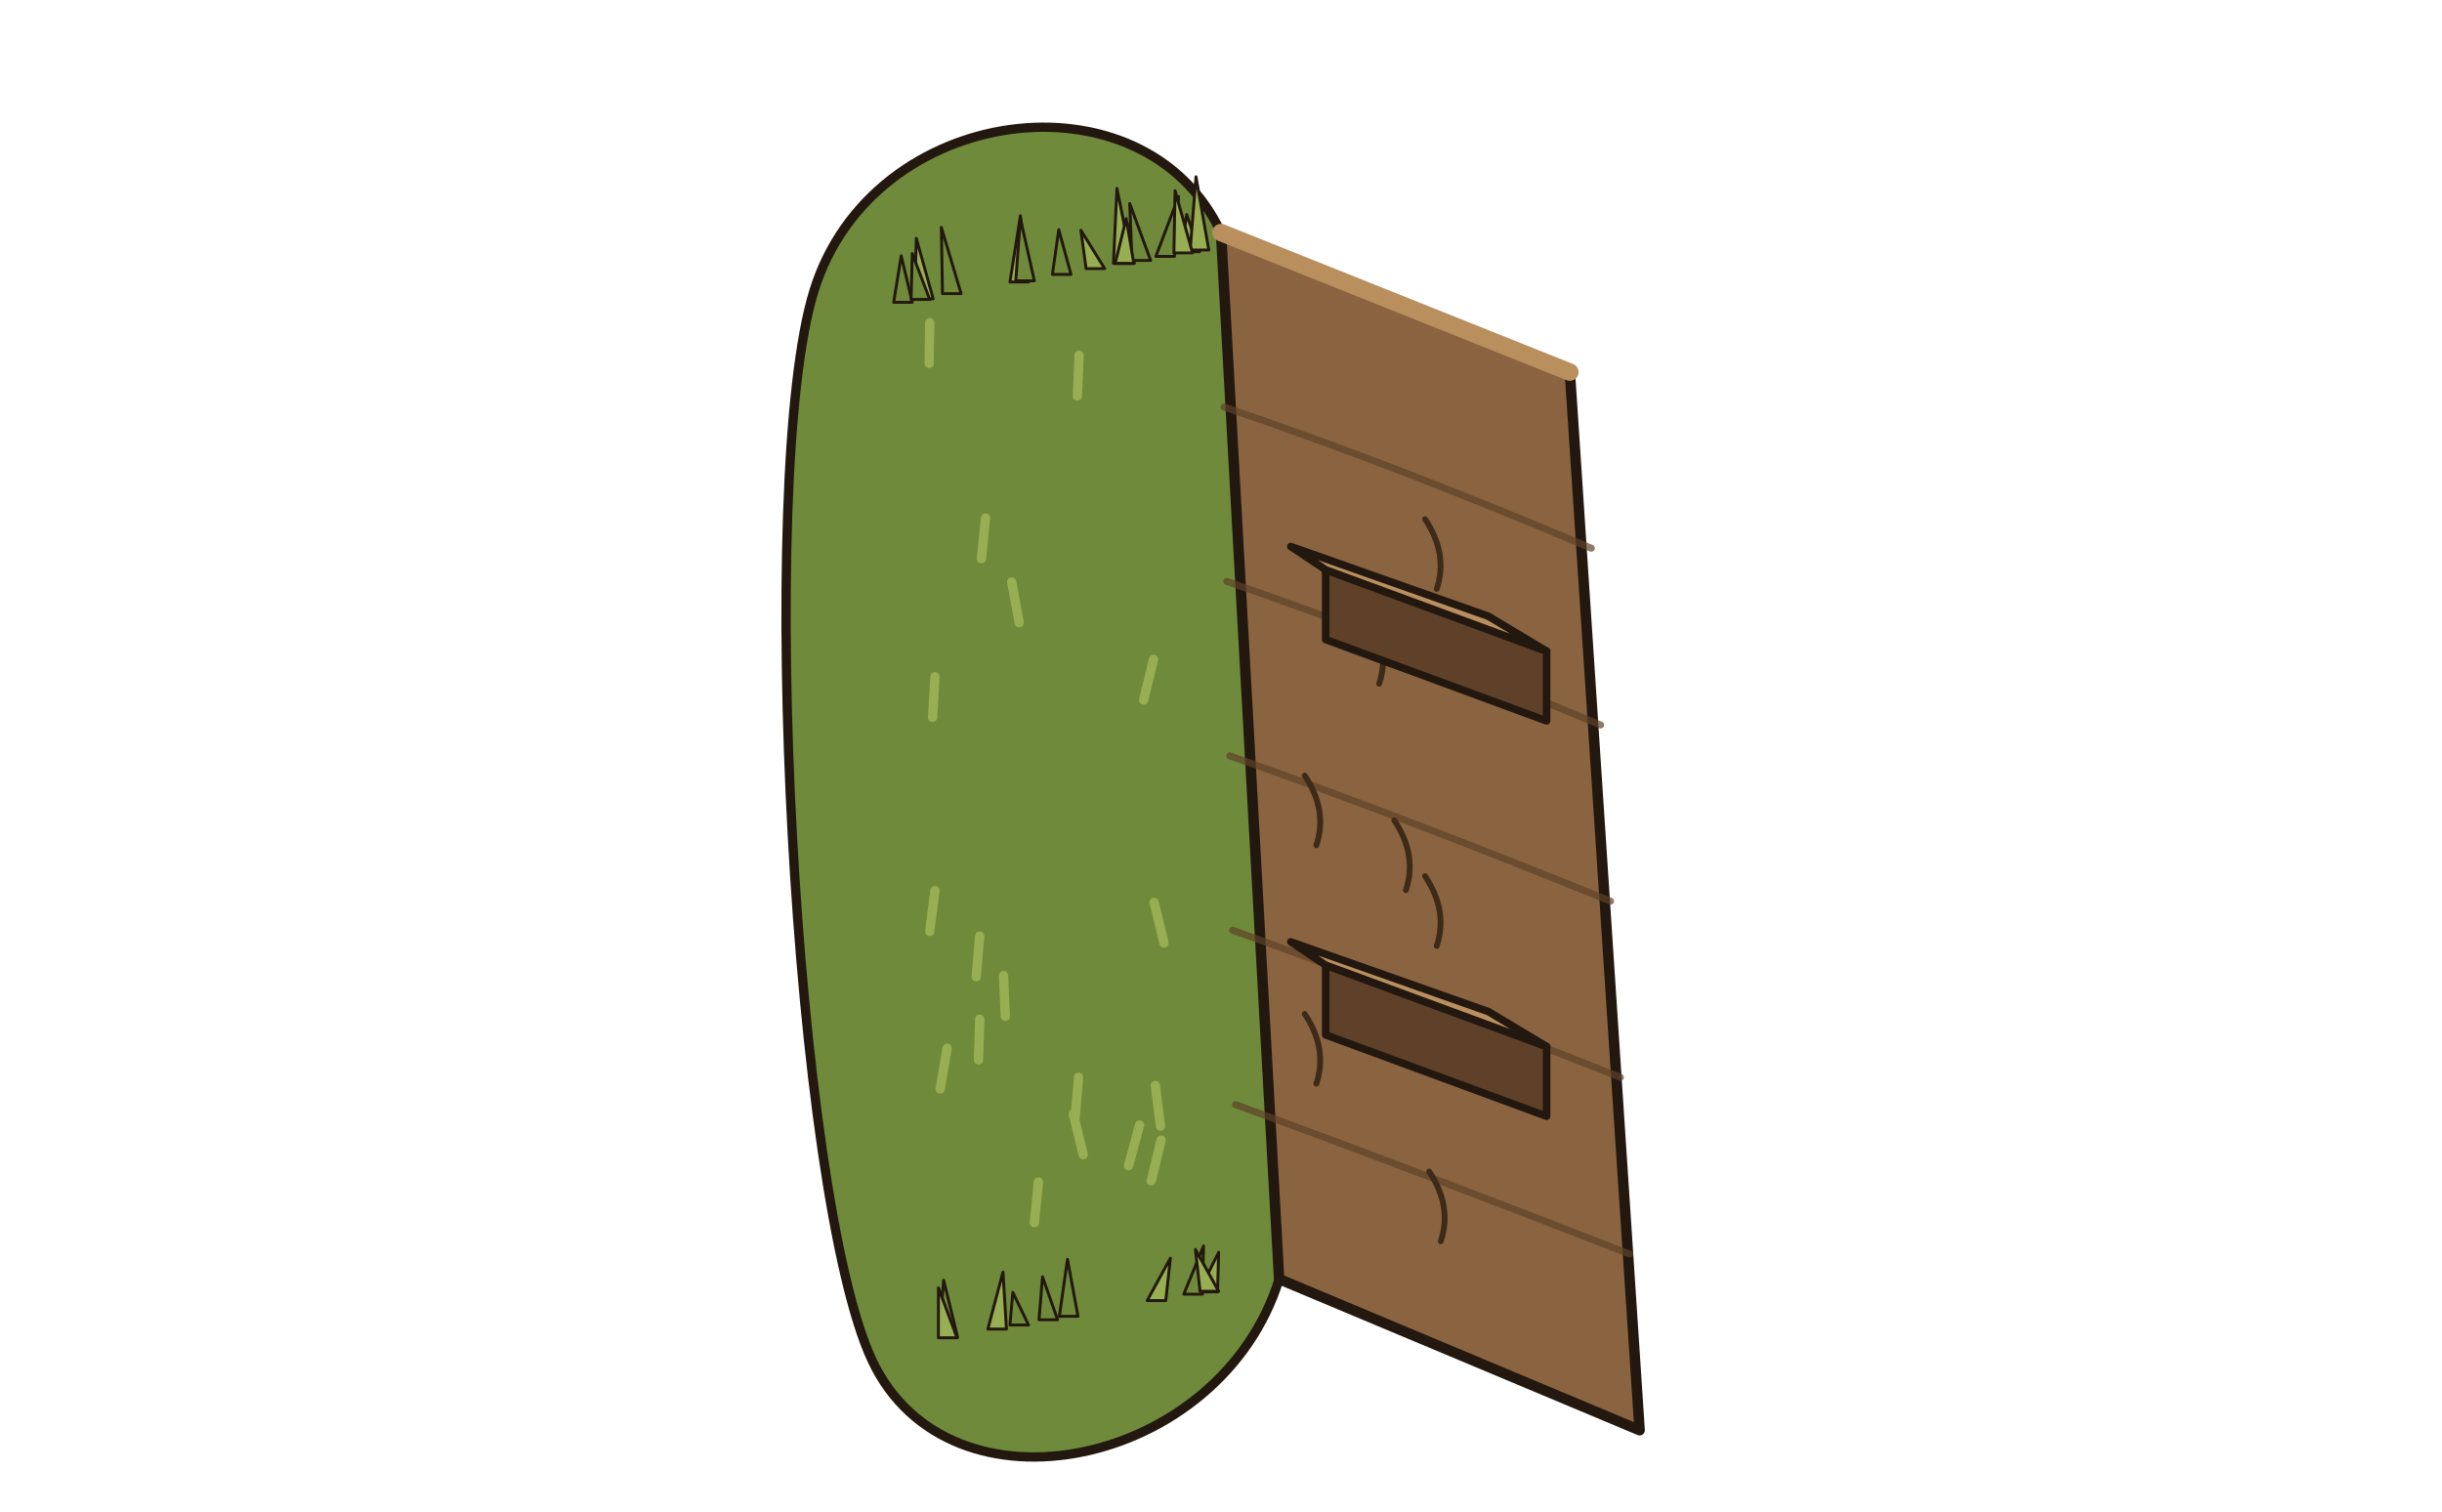
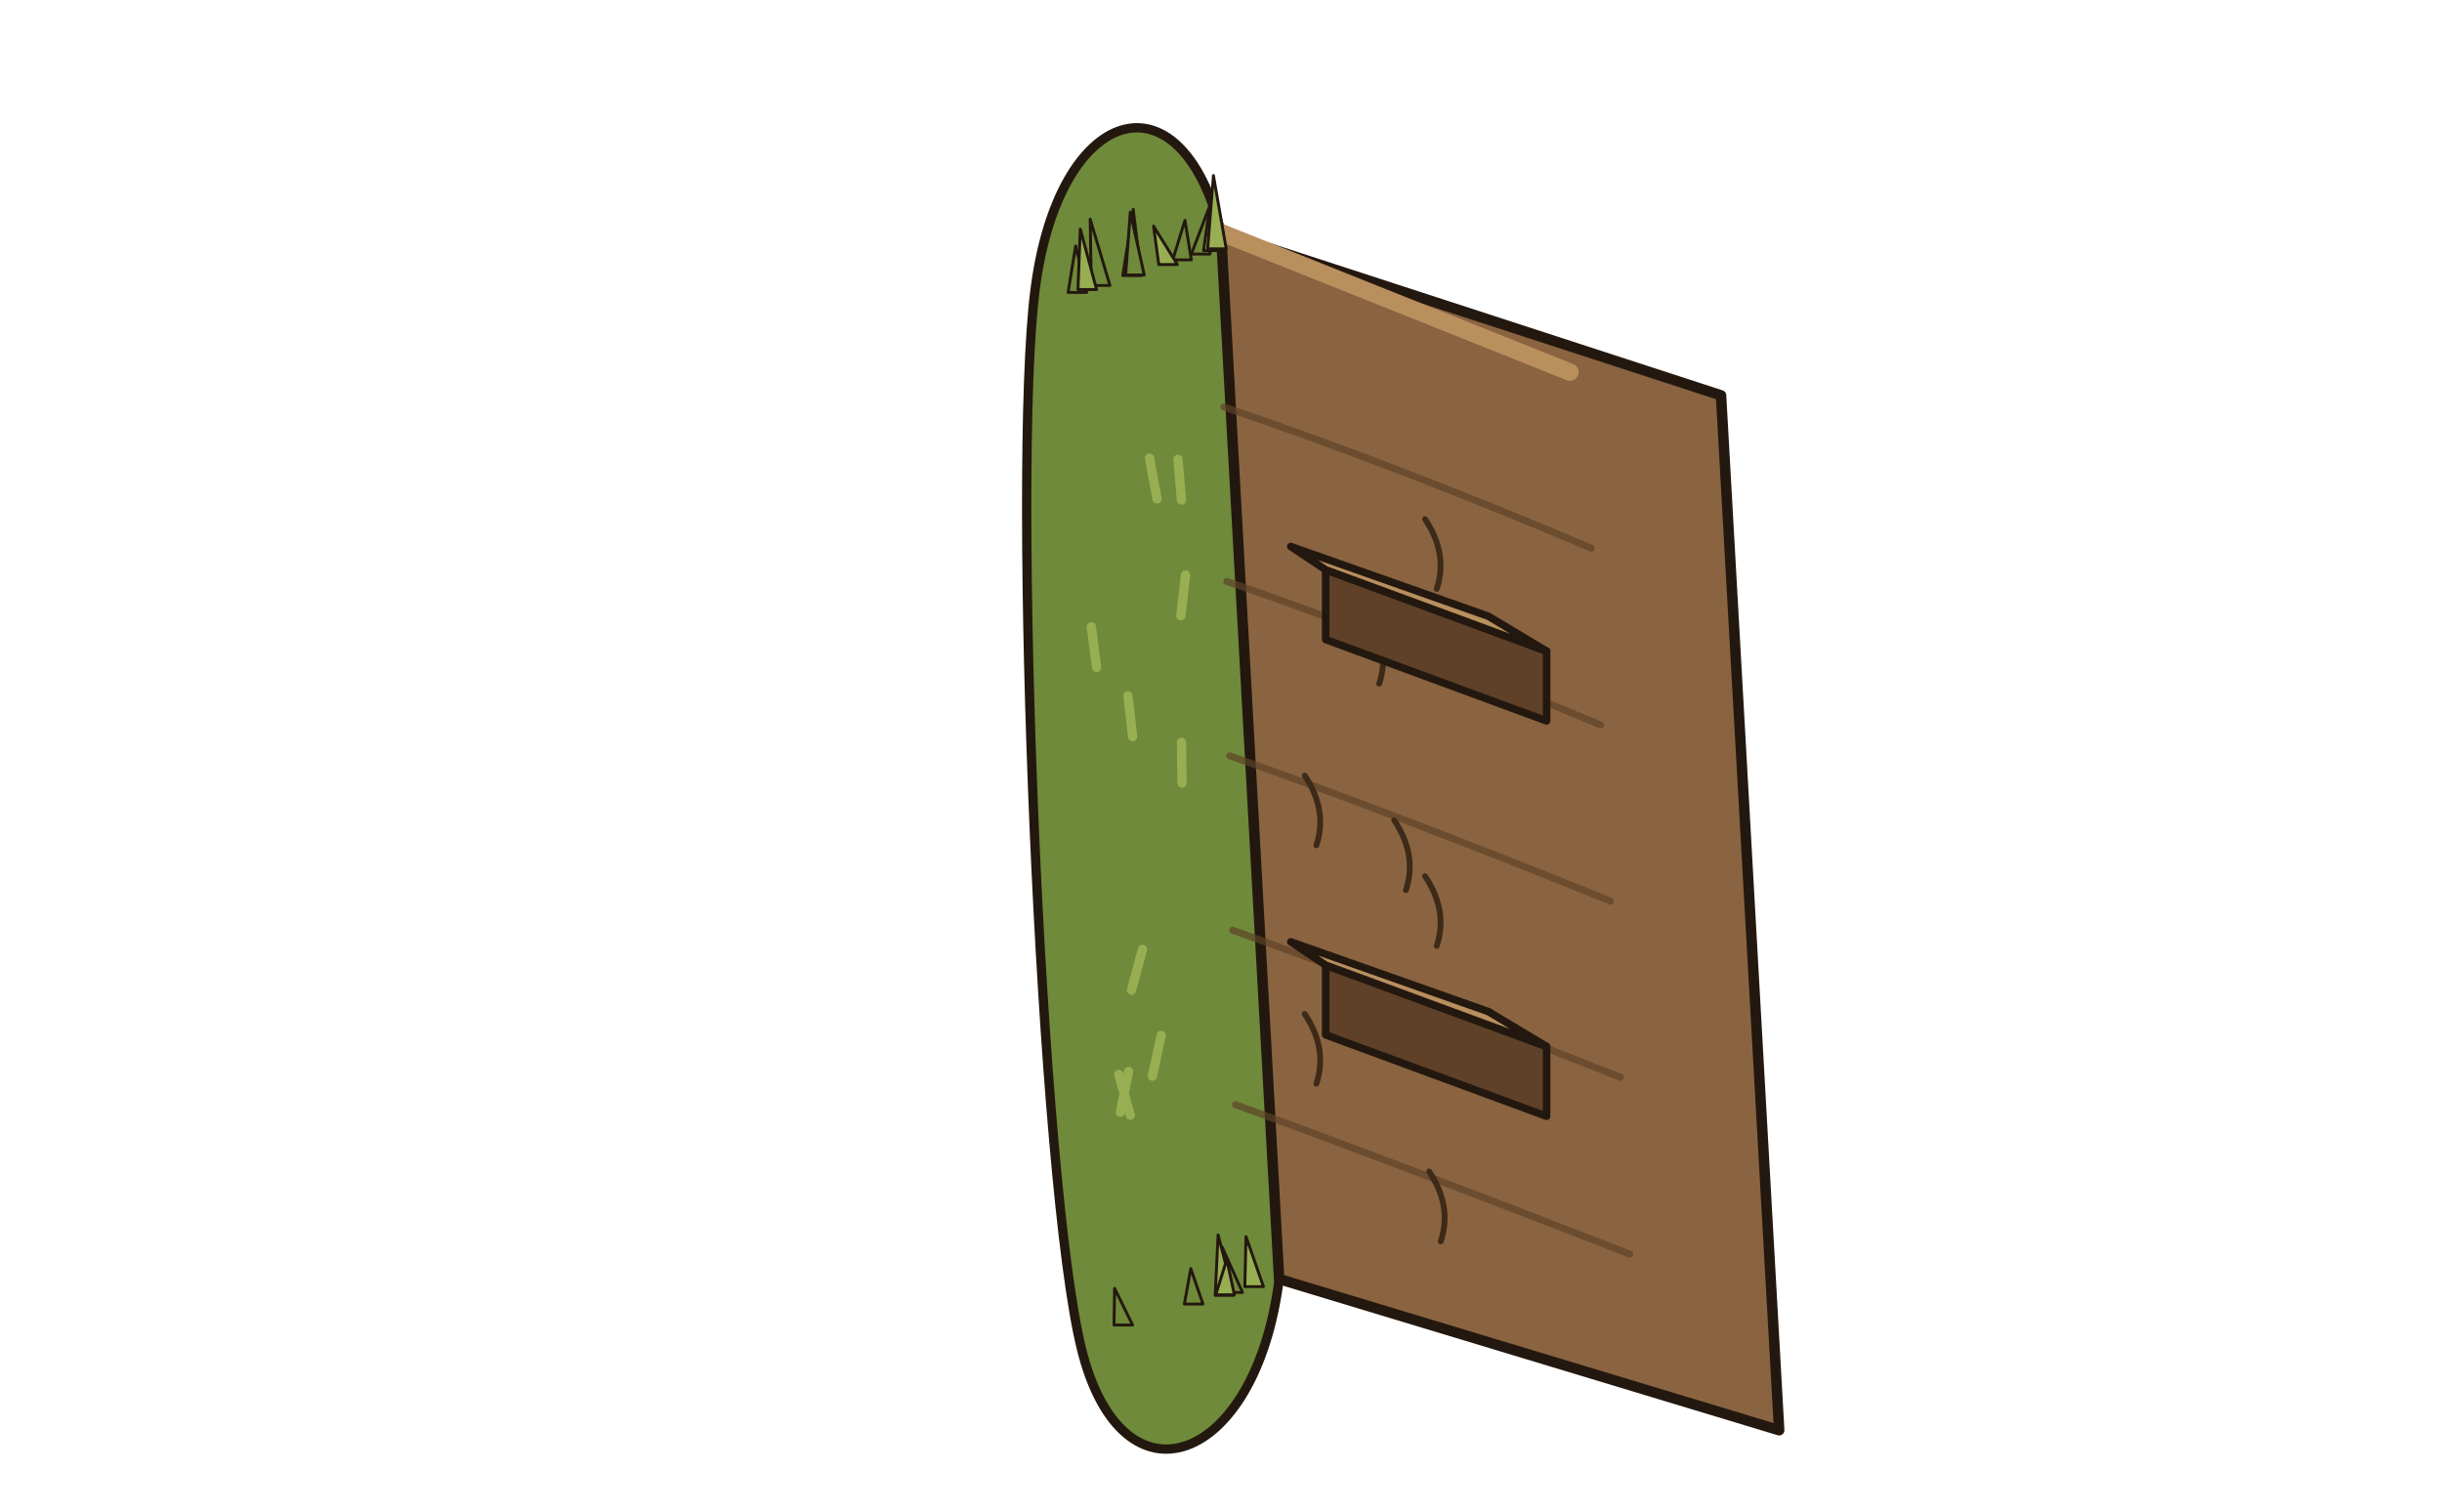
<svg xmlns="http://www.w3.org/2000/svg" width="420" height="260" viewBox="0 0 420 260">
  <g transform="translate(100 20)" stroke-linejoin="round" stroke-linecap="round">
-     <path d="M 40 30 C 50 -2.3 96.7 -8.3 110 20 C 123.3 48.3 130 167.7 120 200 C 110 232.3 63.3 242.3 50 214 C 36.7 185.7 30 62.3 40 30 Z" fill="#6f8a3a" stroke="#23180f" stroke-width="1.6" />
-     <path d="M 110 20 L 170 44 L 182 226 L 120 200 Z" fill="#8a6440" stroke="#23180f" stroke-width="1.8" />
+     <path d="M 78 30 C 82 -2 103 -8.3 110 20 C 117 48.3 124 168 120 200 C 116 232 93 240.3 86 212 C 79 183.7 74 62 78 30 Z" fill="#6f8a3a" stroke="#23180f" stroke-width="1.6" />
+     <path d="M 110 20 L 196 48 L 206 226 L 120 200 Z" fill="#8a6440" stroke="#23180f" stroke-width="1.8" />
    <path d="M 110.5 50 Q 140 60 173.7 74.3" fill="none" stroke="#5e4128" stroke-width="1.2" opacity="0.7" />
    <path d="M 111 80 Q 140 90 175.3 104.7" fill="none" stroke="#5e4128" stroke-width="1.2" opacity="0.7" />
    <path d="M 111.5 110 Q 140 120 177 135" fill="none" stroke="#5e4128" stroke-width="1.2" opacity="0.7" />
    <path d="M 112 140 Q 140 150 178.7 165.3" fill="none" stroke="#5e4128" stroke-width="1.2" opacity="0.7" />
    <path d="M 112.5 170 Q 140 180 180.3 195.7" fill="none" stroke="#5e4128" stroke-width="1.2" opacity="0.7" />
    <path d="M 124.4 154.4 q 4 6 2 12" fill="none" stroke="#3d2a18" stroke-width="1" />
    <path d="M 145.1 130.7 q 4 6 2 12" fill="none" stroke="#3d2a18" stroke-width="1" />
    <path d="M 124.4 113.4 q 4 6 2 12" fill="none" stroke="#3d2a18" stroke-width="1" />
    <path d="M 145.1 69.3 q 4 6 2 12" fill="none" stroke="#3d2a18" stroke-width="1" />
    <path d="M 135.2 85.6 q 4 6 2 12" fill="none" stroke="#3d2a18" stroke-width="1" />
    <path d="M 145.8 181.5 q 4 6 2 12" fill="none" stroke="#3d2a18" stroke-width="1" />
    <path d="M 139.8 121.1 q 4 6 2 12" fill="none" stroke="#3d2a18" stroke-width="1" />
    <path d="M 110 20 L 170 44" stroke="#b98f5e" stroke-width="3" />
    <path d="M 128 78 L 166 92 L 166 104 L 128 90 Z" fill="#5e4128" stroke="#23180f" stroke-width="1.3" />
    <path d="M 128 78 L 166 92 L 156 86 L 122 74 Z" fill="#b98f5e" stroke="#23180f" stroke-width="1.3" />
    <path d="M 128 146 L 166 160 L 166 172 L 128 158 Z" fill="#5e4128" stroke="#23180f" stroke-width="1.3" />
    <path d="M 128 146 L 166 160 L 156 154 L 122 142 Z" fill="#b98f5e" stroke="#23180f" stroke-width="1.3" />
-     <path d="M 98.8 24.1 L 102.7 13.8 L 102 24.1 Z" fill="#6f8a3a" stroke="#23180f" stroke-width="0.5" />
-     <path d="M 73.7 28.5 L 75.5 17.1 L 76.9 28.5 Z" fill="#98ae52" stroke="#23180f" stroke-width="0.5" />
-     <path d="M 91.9 25.3 L 93.9 18.4 L 95.1 25.3 Z" fill="#6f8a3a" stroke="#23180f" stroke-width="0.5" />
-     <path d="M 86.8 26.2 L 85.9 19.6 L 90 26.2 Z" fill="#98ae52" stroke="#23180f" stroke-width="0.5" />
-     <path d="M 62.1 30.5 L 61.9 19.1 L 65.3 30.5 Z" fill="#6f8a3a" stroke="#23180f" stroke-width="0.5" />
-     <path d="M 103.1 23.3 L 104.1 16.9 L 106.3 23.3 Z" fill="#98ae52" stroke="#23180f" stroke-width="0.5" />
-     <path d="M 53.7 32 L 55 24 L 56.9 32 Z" fill="#6f8a3a" stroke="#23180f" stroke-width="0.5" />
-     <path d="M 57.3 31.4 L 57.6 21 L 60.5 31.4 Z" fill="#98ae52" stroke="#23180f" stroke-width="0.5" />
-     <path d="M 74.7 28.3 L 75.5 17.6 L 77.9 28.3 Z" fill="#6f8a3a" stroke="#23180f" stroke-width="0.5" />
-     <path d="M 104.7 23 L 105.7 10.4 L 107.9 23 Z" fill="#98ae52" stroke="#23180f" stroke-width="0.5" />
-     <path d="M 94.7 24.8 L 94.3 15 L 97.9 24.8 Z" fill="#6f8a3a" stroke="#23180f" stroke-width="0.5" />
-     <path d="M 101.9 23.5 L 102.1 12.8 L 105.1 23.5 Z" fill="#98ae52" stroke="#23180f" stroke-width="0.5" />
-     <path d="M 81 27.2 L 82.1 19.5 L 84.2 27.2 Z" fill="#6f8a3a" stroke="#23180f" stroke-width="0.5" />
-     <path d="M 91.5 25.3 L 92.1 12.4 L 94.7 25.3 Z" fill="#98ae52" stroke="#23180f" stroke-width="0.5" />
-     <path d="M 56.7 31.5 L 56.9 23.6 L 59.9 31.5 Z" fill="#6f8a3a" stroke="#23180f" stroke-width="0.5" />
-     <path d="M 91.8 25.3 L 93.7 17.6 L 95 25.3 Z" fill="#98ae52" stroke="#23180f" stroke-width="0.5" />
-     <path d="M 61.5 210 L 62.3 200.2 L 64.7 210 Z" fill="#6f8a3a" stroke="#23180f" stroke-width="0.5" />
-     <path d="M 61.4 210.1 L 61.4 201.5 L 64.6 210.1 Z" fill="#98ae52" stroke="#23180f" stroke-width="0.5" />
-     <path d="M 78.7 207 L 79.3 199.6 L 81.9 207 Z" fill="#6f8a3a" stroke="#23180f" stroke-width="0.5" />
-     <path d="M 106.2 202.2 L 109.6 195.4 L 109.4 202.2 Z" fill="#98ae52" stroke="#23180f" stroke-width="0.5" />
-     <path d="M 103.6 202.6 L 107 194.3 L 106.8 202.6 Z" fill="#6f8a3a" stroke="#23180f" stroke-width="0.5" />
-     <path d="M 69.9 208.6 L 72.5 198.8 L 73.1 208.6 Z" fill="#98ae52" stroke="#23180f" stroke-width="0.5" />
-     <path d="M 82.2 206.4 L 83.6 196.6 L 85.4 206.4 Z" fill="#6f8a3a" stroke="#23180f" stroke-width="0.5" />
-     <path d="M 97.3 203.7 L 101.3 196.4 L 100.5 203.7 Z" fill="#98ae52" stroke="#23180f" stroke-width="0.5" />
-     <path d="M 73.7 207.9 L 74.2 202.3 L 76.9 207.9 Z" fill="#6f8a3a" stroke="#23180f" stroke-width="0.5" />
-     <path d="M 106.4 202.1 L 105.6 194.9 L 109.6 202.1 Z" fill="#98ae52" stroke="#23180f" stroke-width="0.5" />
-     <path d="M 60.4 103.4 l 0.4 -7" stroke="#98ae52" stroke-width="1.6" />
-     <path d="M 94.1 180.5 l 1.9 -7" stroke="#98ae52" stroke-width="1.6" />
-     <path d="M 75.3 87.1 l -1.3 -7" stroke="#98ae52" stroke-width="1.6" />
-     <path d="M 100.2 142.2 l -1.7 -7" stroke="#98ae52" stroke-width="1.6" />
-     <path d="M 96.7 100.4 l 1.7 -7" stroke="#98ae52" stroke-width="1.6" />
-     <path d="M 98 183.1 l 1.7 -7" stroke="#98ae52" stroke-width="1.6" />
-     <path d="M 72.9 154.8 l -0.3 -7" stroke="#98ae52" stroke-width="1.6" />
-     <path d="M 84.9 172.3 l 0.6 -7" stroke="#98ae52" stroke-width="1.6" />
-     <path d="M 61.7 167.3 l 1.2 -7" stroke="#98ae52" stroke-width="1.6" />
-     <path d="M 68.3 162.3 l 0.2 -7" stroke="#98ae52" stroke-width="1.6" />
-     <path d="M 67.9 148 l 0.6 -7" stroke="#98ae52" stroke-width="1.6" />
-     <path d="M 68.8 76.1 l 0.7 -7" stroke="#98ae52" stroke-width="1.6" />
-     <path d="M 59.9 140.2 l 0.9 -7" stroke="#98ae52" stroke-width="1.6" />
-     <path d="M 85.3 48.1 l 0.3 -7" stroke="#98ae52" stroke-width="1.6" />
-     <path d="M 86.3 178.6 l -1.7 -7" stroke="#98ae52" stroke-width="1.6" />
-     <path d="M 59.8 42.5 l 0.1 -7" stroke="#98ae52" stroke-width="1.6" />
-     <path d="M 99.6 173.7 l -0.9 -7" stroke="#98ae52" stroke-width="1.6" />
-     <path d="M 77.9 190.3 l 0.7 -7" stroke="#98ae52" stroke-width="1.6" />
+     <path d="M 104.9 23.7 L 108.8 13.5 L 108.1 23.7 Z" fill="#6f8a3a" stroke="#23180f" stroke-width="0.5" />
+     <path d="M 93.1 27.4 L 94.9 16 L 96.3 27.4 Z" fill="#98ae52" stroke="#23180f" stroke-width="0.5" />
+     <path d="M 101.7 24.7 L 103.8 17.9 L 104.9 24.7 Z" fill="#6f8a3a" stroke="#23180f" stroke-width="0.5" />
+     <path d="M 99.3 25.5 L 98.4 18.9 L 102.5 25.5 Z" fill="#98ae52" stroke="#23180f" stroke-width="0.5" />
+     <path d="M 87.7 29.1 L 87.5 17.7 L 90.9 29.1 Z" fill="#6f8a3a" stroke="#23180f" stroke-width="0.5" />
+     <path d="M 107 23.1 L 107.9 16.7 L 110.2 23.1 Z" fill="#98ae52" stroke="#23180f" stroke-width="0.5" />
+     <path d="M 83.7 30.3 L 85 22.3 L 86.9 30.3 Z" fill="#6f8a3a" stroke="#23180f" stroke-width="0.5" />
+     <path d="M 85.4 29.8 L 85.8 19.4 L 88.6 29.8 Z" fill="#98ae52" stroke="#23180f" stroke-width="0.5" />
+     <path d="M 93.6 27.3 L 94.4 16.5 L 96.8 27.3 Z" fill="#6f8a3a" stroke="#23180f" stroke-width="0.5" />
+     <path d="M 107.7 22.8 L 108.7 10.2 L 110.9 22.8 Z" fill="#98ae52" stroke="#23180f" stroke-width="0.5" />
+     <path d="M 110.5 202.3 L 110.2 194.5 L 113.7 202.3 Z" fill="#6f8a3a" stroke="#23180f" stroke-width="0.5" />
+     <path d="M 114.1 201.3 L 114.3 192.7 L 117.3 201.3 Z" fill="#98ae52" stroke="#23180f" stroke-width="0.5" />
+     <path d="M 103.7 204.3 L 104.8 198.2 L 106.9 204.3 Z" fill="#6f8a3a" stroke="#23180f" stroke-width="0.5" />
+     <path d="M 109 202.8 L 109.5 192.4 L 112.2 202.8 Z" fill="#98ae52" stroke="#23180f" stroke-width="0.5" />
+     <path d="M 91.6 207.9 L 91.7 201.6 L 94.8 207.9 Z" fill="#6f8a3a" stroke="#23180f" stroke-width="0.5" />
+     <path d="M 109.1 202.7 L 111 196.6 L 112.3 202.7 Z" fill="#98ae52" stroke="#23180f" stroke-width="0.5" />
+     <path d="M 103.2 66 l -0.6 -7" stroke="#98ae52" stroke-width="1.6" />
+     <path d="M 99 65.8 l -1.3 -7" stroke="#98ae52" stroke-width="1.6" />
+     <path d="M 94.8 106.7 l -0.8 -7" stroke="#98ae52" stroke-width="1.6" />
+     <path d="M 92.7 171.3 l 1.4 -7" stroke="#98ae52" stroke-width="1.6" />
+     <path d="M 98.2 165.1 l 1.5 -7" stroke="#98ae52" stroke-width="1.6" />
+     <path d="M 103.1 85.9 l 0.8 -7" stroke="#98ae52" stroke-width="1.6" />
+     <path d="M 103.3 114.7 l -0.1 -7" stroke="#98ae52" stroke-width="1.6" />
+     <path d="M 94.6 150.3 l 1.9 -7" stroke="#98ae52" stroke-width="1.6" />
+     <path d="M 88.6 94.8 l -0.9 -7" stroke="#98ae52" stroke-width="1.6" />
+     <path d="M 94.4 171.8 l -2 -7" stroke="#98ae52" stroke-width="1.6" />
  </g>
</svg>
